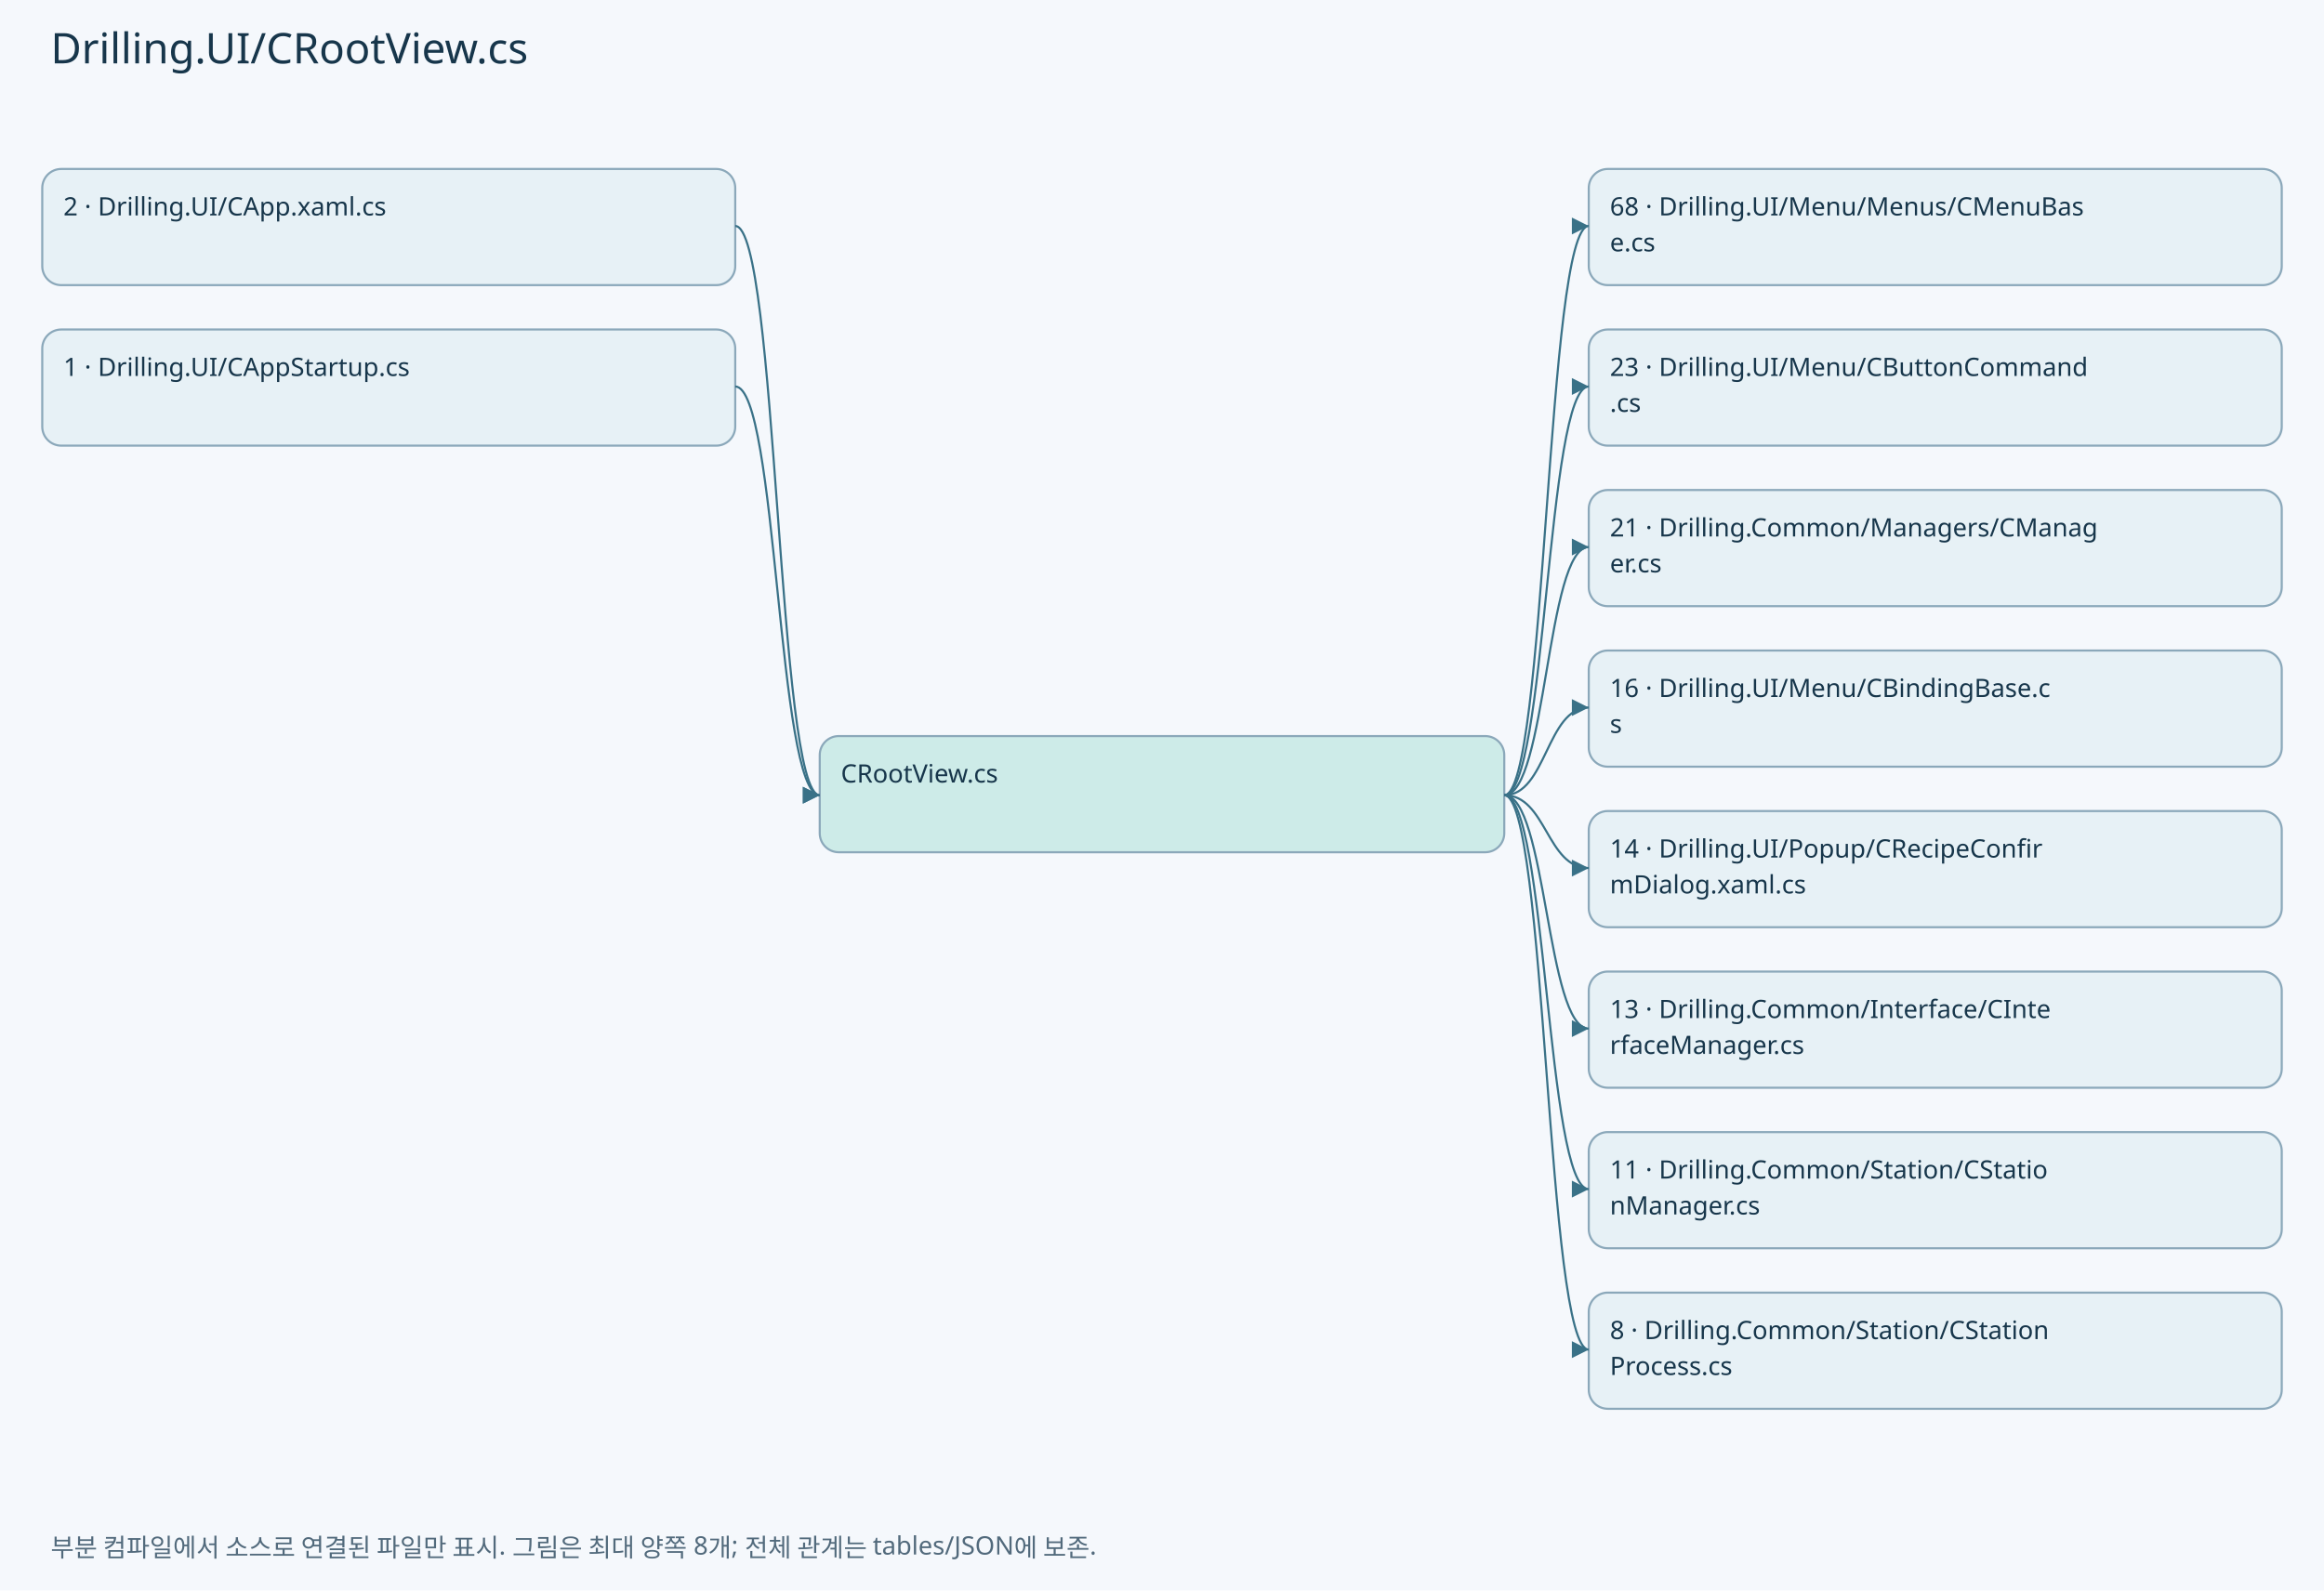
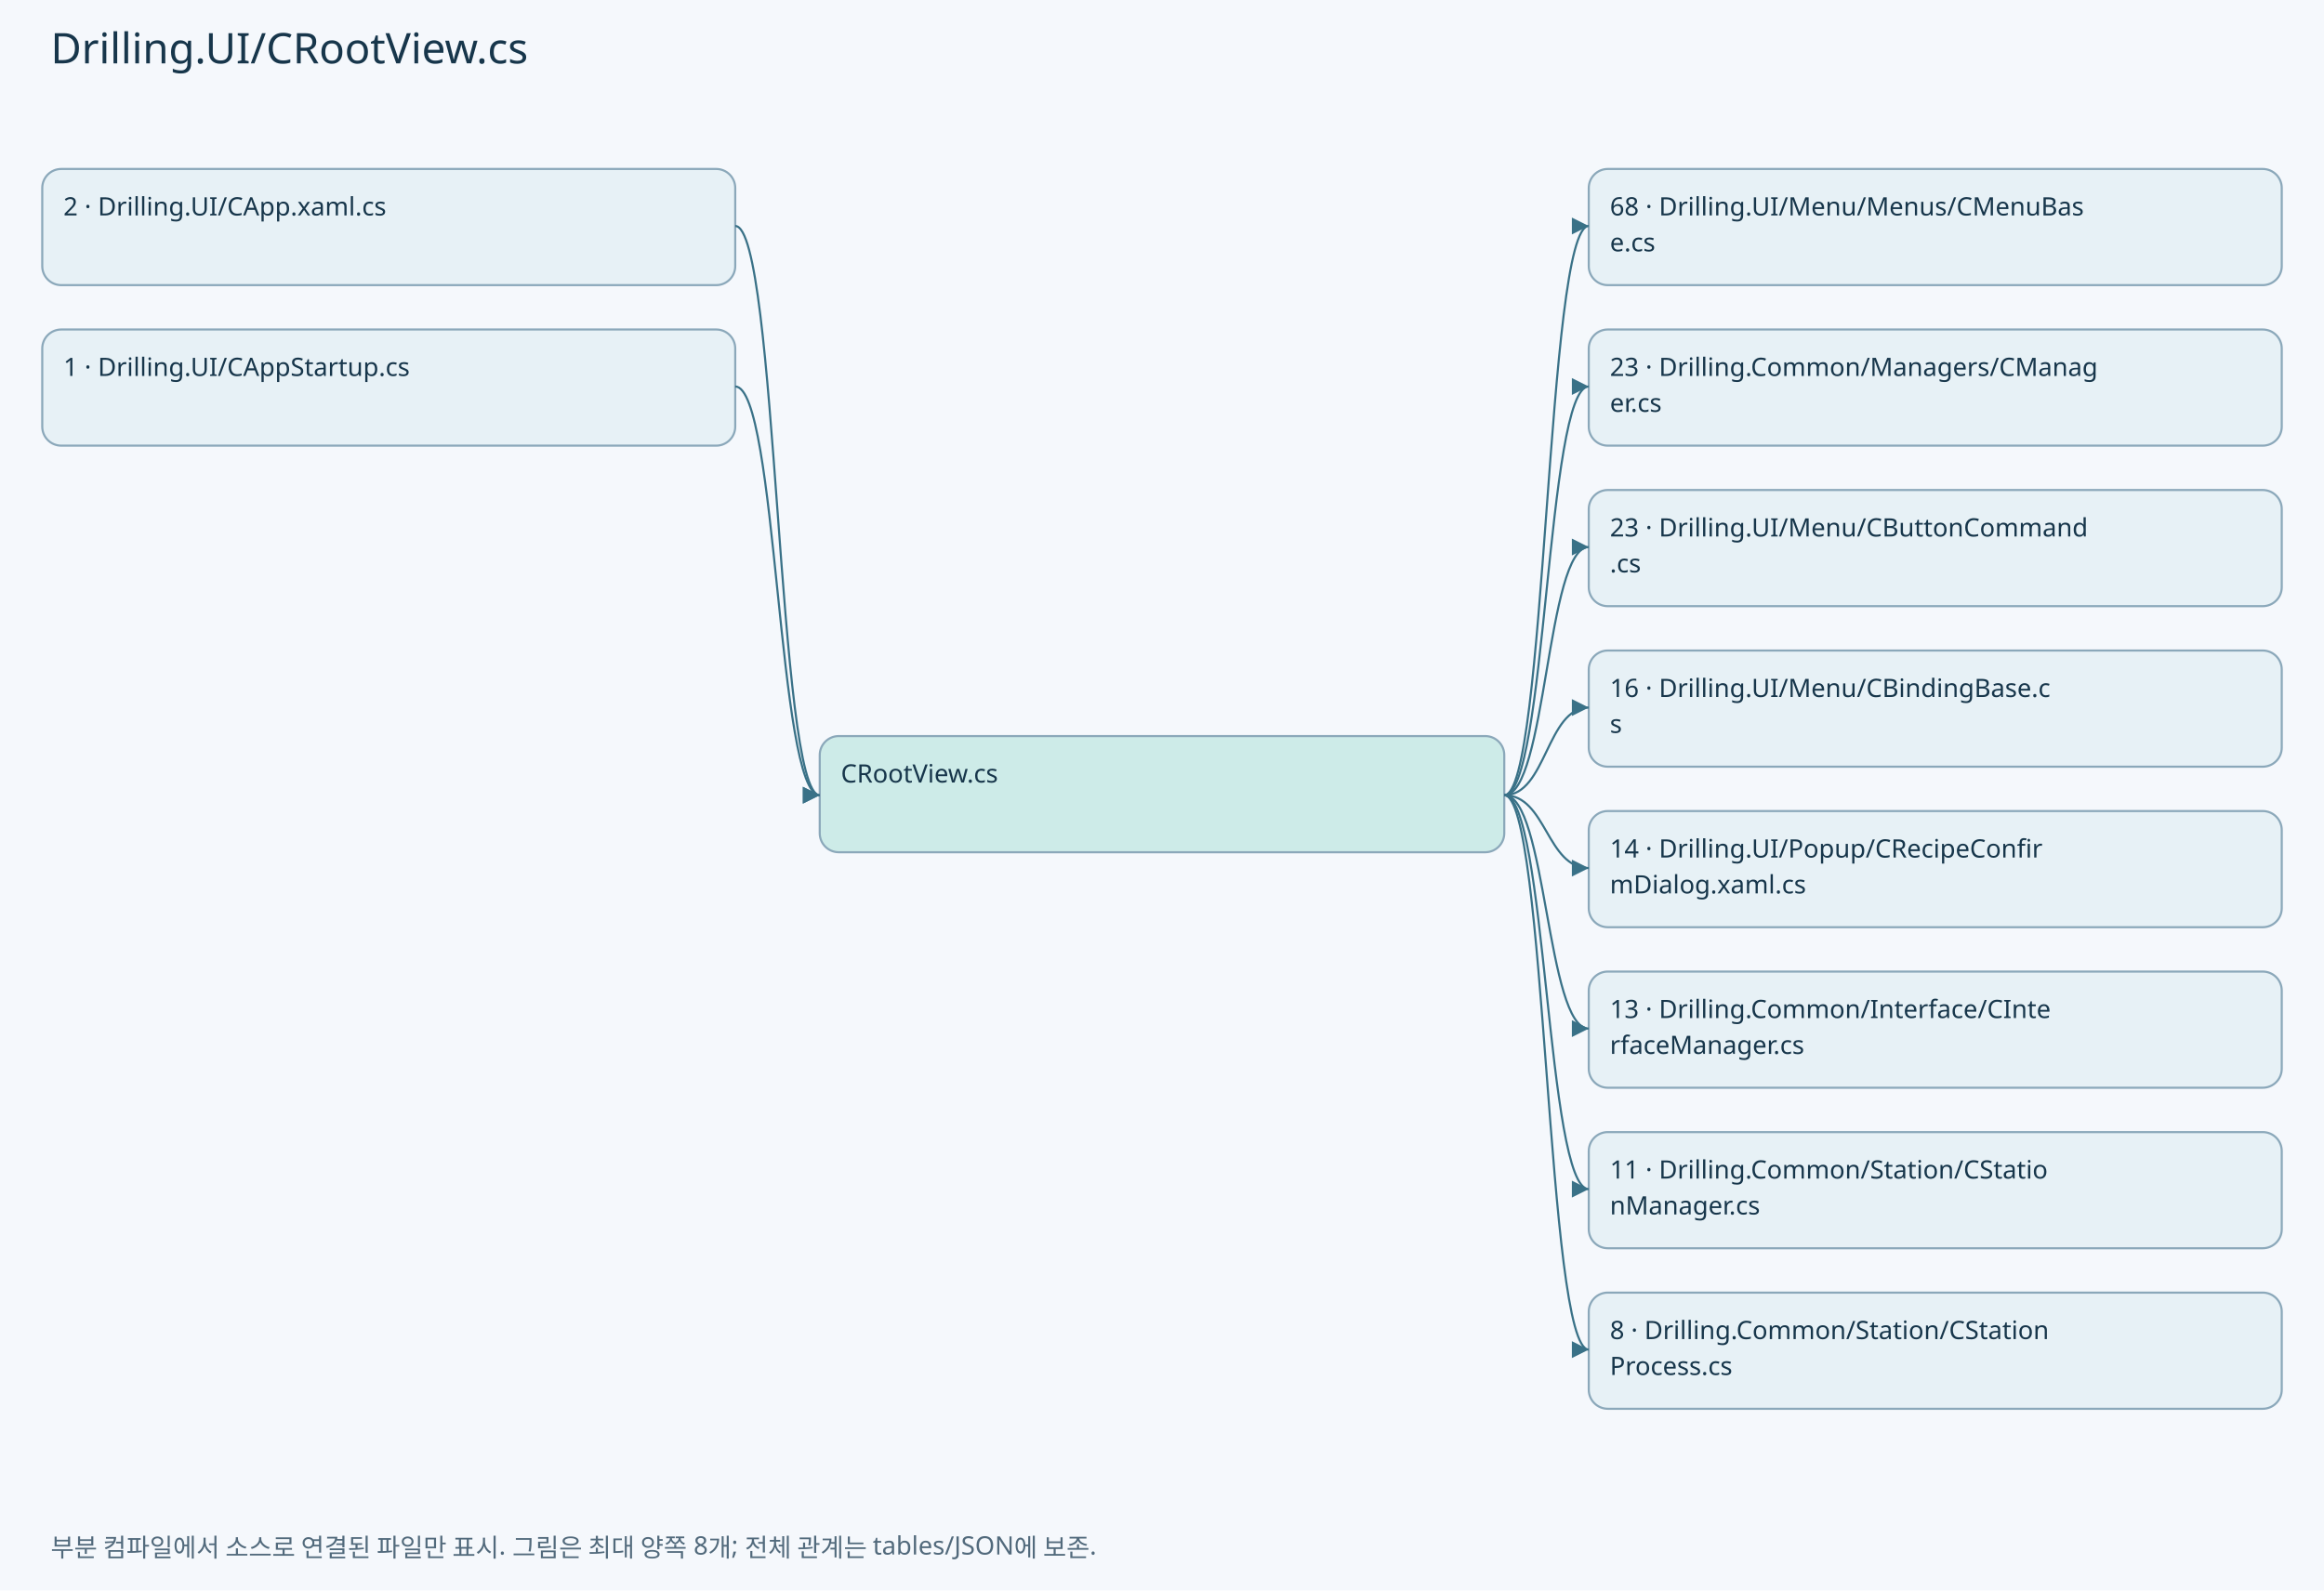
<svg xmlns="http://www.w3.org/2000/svg" width="1100" height="753" viewBox="0 0 1100 753" role="img" aria-label="Drilling.UI/CRootView.cs">
  <defs>
    <marker id="a" markerWidth="9" markerHeight="9" refX="8" refY="4" orient="auto">
      <path d="M0 0L8 4L0 8" fill="#397187" />
    </marker>
  </defs>
  <rect width="1100" height="753" fill="#f5f8fc" />
  <text x="24" y="30" font-family="Segoe UI,sans-serif" font-size="20" fill="#17364b">Drilling.UI/CRootView.cs</text>
  <rect x="388" y="348.5" width="324" height="55" rx="9" fill="#cdebe8" stroke="#8ba8ba" />
  <text x="398" y="370.5" font-family="Segoe UI,sans-serif" font-size="12" fill="#17364b">CRootView.cs</text>
  <rect x="20" y="80" width="328" height="55" rx="9" fill="#e7f1f6" stroke="#8ba8ba" />
  <text x="30" y="102" font-family="Segoe UI,sans-serif" font-size="12" fill="#17364b">2 · Drilling.UI/CApp.xaml.cs</text>
  <path d="M348 107C368.0 107,368.0 376.5,388 376.5" fill="none" stroke="#397187" marker-end="url(#a)" />
  <rect x="20" y="156" width="328" height="55" rx="9" fill="#e7f1f6" stroke="#8ba8ba" />
  <text x="30" y="178" font-family="Segoe UI,sans-serif" font-size="12" fill="#17364b">1 · Drilling.UI/CAppStartup.cs</text>
  <path d="M348 183C368.0 183,368.0 376.5,388 376.5" fill="none" stroke="#397187" marker-end="url(#a)" />
  <rect x="752" y="80" width="328" height="55" rx="9" fill="#e7f1f6" stroke="#8ba8ba" />
  <text x="762" y="102" font-family="Segoe UI,sans-serif" font-size="12" fill="#17364b">68 · Drilling.UI/Menu/Menus/CMenuBas</text>
  <text x="762" y="119" font-family="Segoe UI,sans-serif" font-size="12" fill="#17364b">e.cs</text>
  <path d="M712 376.5C732.0 376.5,732.0 107,752 107" fill="none" stroke="#397187" marker-end="url(#a)" />
  <rect x="752" y="156" width="328" height="55" rx="9" fill="#e7f1f6" stroke="#8ba8ba" />
-   <text x="762" y="178" font-family="Segoe UI,sans-serif" font-size="12" fill="#17364b">23 · Drilling.UI/Menu/CButtonCommand</text>
-   <text x="762" y="195" font-family="Segoe UI,sans-serif" font-size="12" fill="#17364b">.cs</text>
+   <text x="762" y="178" font-family="Segoe UI,sans-serif" font-size="12" fill="#17364b">23 · Drilling.Common/Managers/CManag</text>
+   <text x="762" y="195" font-family="Segoe UI,sans-serif" font-size="12" fill="#17364b">er.cs</text>
  <path d="M712 376.5C732.0 376.5,732.0 183,752 183" fill="none" stroke="#397187" marker-end="url(#a)" />
  <rect x="752" y="232" width="328" height="55" rx="9" fill="#e7f1f6" stroke="#8ba8ba" />
-   <text x="762" y="254" font-family="Segoe UI,sans-serif" font-size="12" fill="#17364b">21 · Drilling.Common/Managers/CManag</text>
-   <text x="762" y="271" font-family="Segoe UI,sans-serif" font-size="12" fill="#17364b">er.cs</text>
+   <text x="762" y="254" font-family="Segoe UI,sans-serif" font-size="12" fill="#17364b">23 · Drilling.UI/Menu/CButtonCommand</text>
+   <text x="762" y="271" font-family="Segoe UI,sans-serif" font-size="12" fill="#17364b">.cs</text>
  <path d="M712 376.5C732.0 376.5,732.0 259,752 259" fill="none" stroke="#397187" marker-end="url(#a)" />
  <rect x="752" y="308" width="328" height="55" rx="9" fill="#e7f1f6" stroke="#8ba8ba" />
  <text x="762" y="330" font-family="Segoe UI,sans-serif" font-size="12" fill="#17364b">16 · Drilling.UI/Menu/CBindingBase.c</text>
  <text x="762" y="347" font-family="Segoe UI,sans-serif" font-size="12" fill="#17364b">s</text>
  <path d="M712 376.5C732.0 376.5,732.0 335,752 335" fill="none" stroke="#397187" marker-end="url(#a)" />
  <rect x="752" y="384" width="328" height="55" rx="9" fill="#e7f1f6" stroke="#8ba8ba" />
  <text x="762" y="406" font-family="Segoe UI,sans-serif" font-size="12" fill="#17364b">14 · Drilling.UI/Popup/CRecipeConfir</text>
  <text x="762" y="423" font-family="Segoe UI,sans-serif" font-size="12" fill="#17364b">mDialog.xaml.cs</text>
  <path d="M712 376.5C732.0 376.5,732.0 411,752 411" fill="none" stroke="#397187" marker-end="url(#a)" />
  <rect x="752" y="460" width="328" height="55" rx="9" fill="#e7f1f6" stroke="#8ba8ba" />
  <text x="762" y="482" font-family="Segoe UI,sans-serif" font-size="12" fill="#17364b">13 · Drilling.Common/Interface/CInte</text>
  <text x="762" y="499" font-family="Segoe UI,sans-serif" font-size="12" fill="#17364b">rfaceManager.cs</text>
  <path d="M712 376.5C732.0 376.5,732.0 487,752 487" fill="none" stroke="#397187" marker-end="url(#a)" />
  <rect x="752" y="536" width="328" height="55" rx="9" fill="#e7f1f6" stroke="#8ba8ba" />
  <text x="762" y="558" font-family="Segoe UI,sans-serif" font-size="12" fill="#17364b">11 · Drilling.Common/Station/CStatio</text>
  <text x="762" y="575" font-family="Segoe UI,sans-serif" font-size="12" fill="#17364b">nManager.cs</text>
  <path d="M712 376.5C732.0 376.5,732.0 563,752 563" fill="none" stroke="#397187" marker-end="url(#a)" />
  <rect x="752" y="612" width="328" height="55" rx="9" fill="#e7f1f6" stroke="#8ba8ba" />
  <text x="762" y="634" font-family="Segoe UI,sans-serif" font-size="12" fill="#17364b">8 · Drilling.Common/Station/CStation</text>
  <text x="762" y="651" font-family="Segoe UI,sans-serif" font-size="12" fill="#17364b">Process.cs</text>
  <path d="M712 376.5C732.0 376.5,732.0 639,752 639" fill="none" stroke="#397187" marker-end="url(#a)" />
  <text x="24" y="737" font-family="Segoe UI,sans-serif" font-size="12" fill="#526a7c">부분 컴파일에서 소스로 연결된 파일만 표시. 그림은 최대 양쪽 8개; 전체 관계는 tables/JSON에 보존.</text>
</svg>
